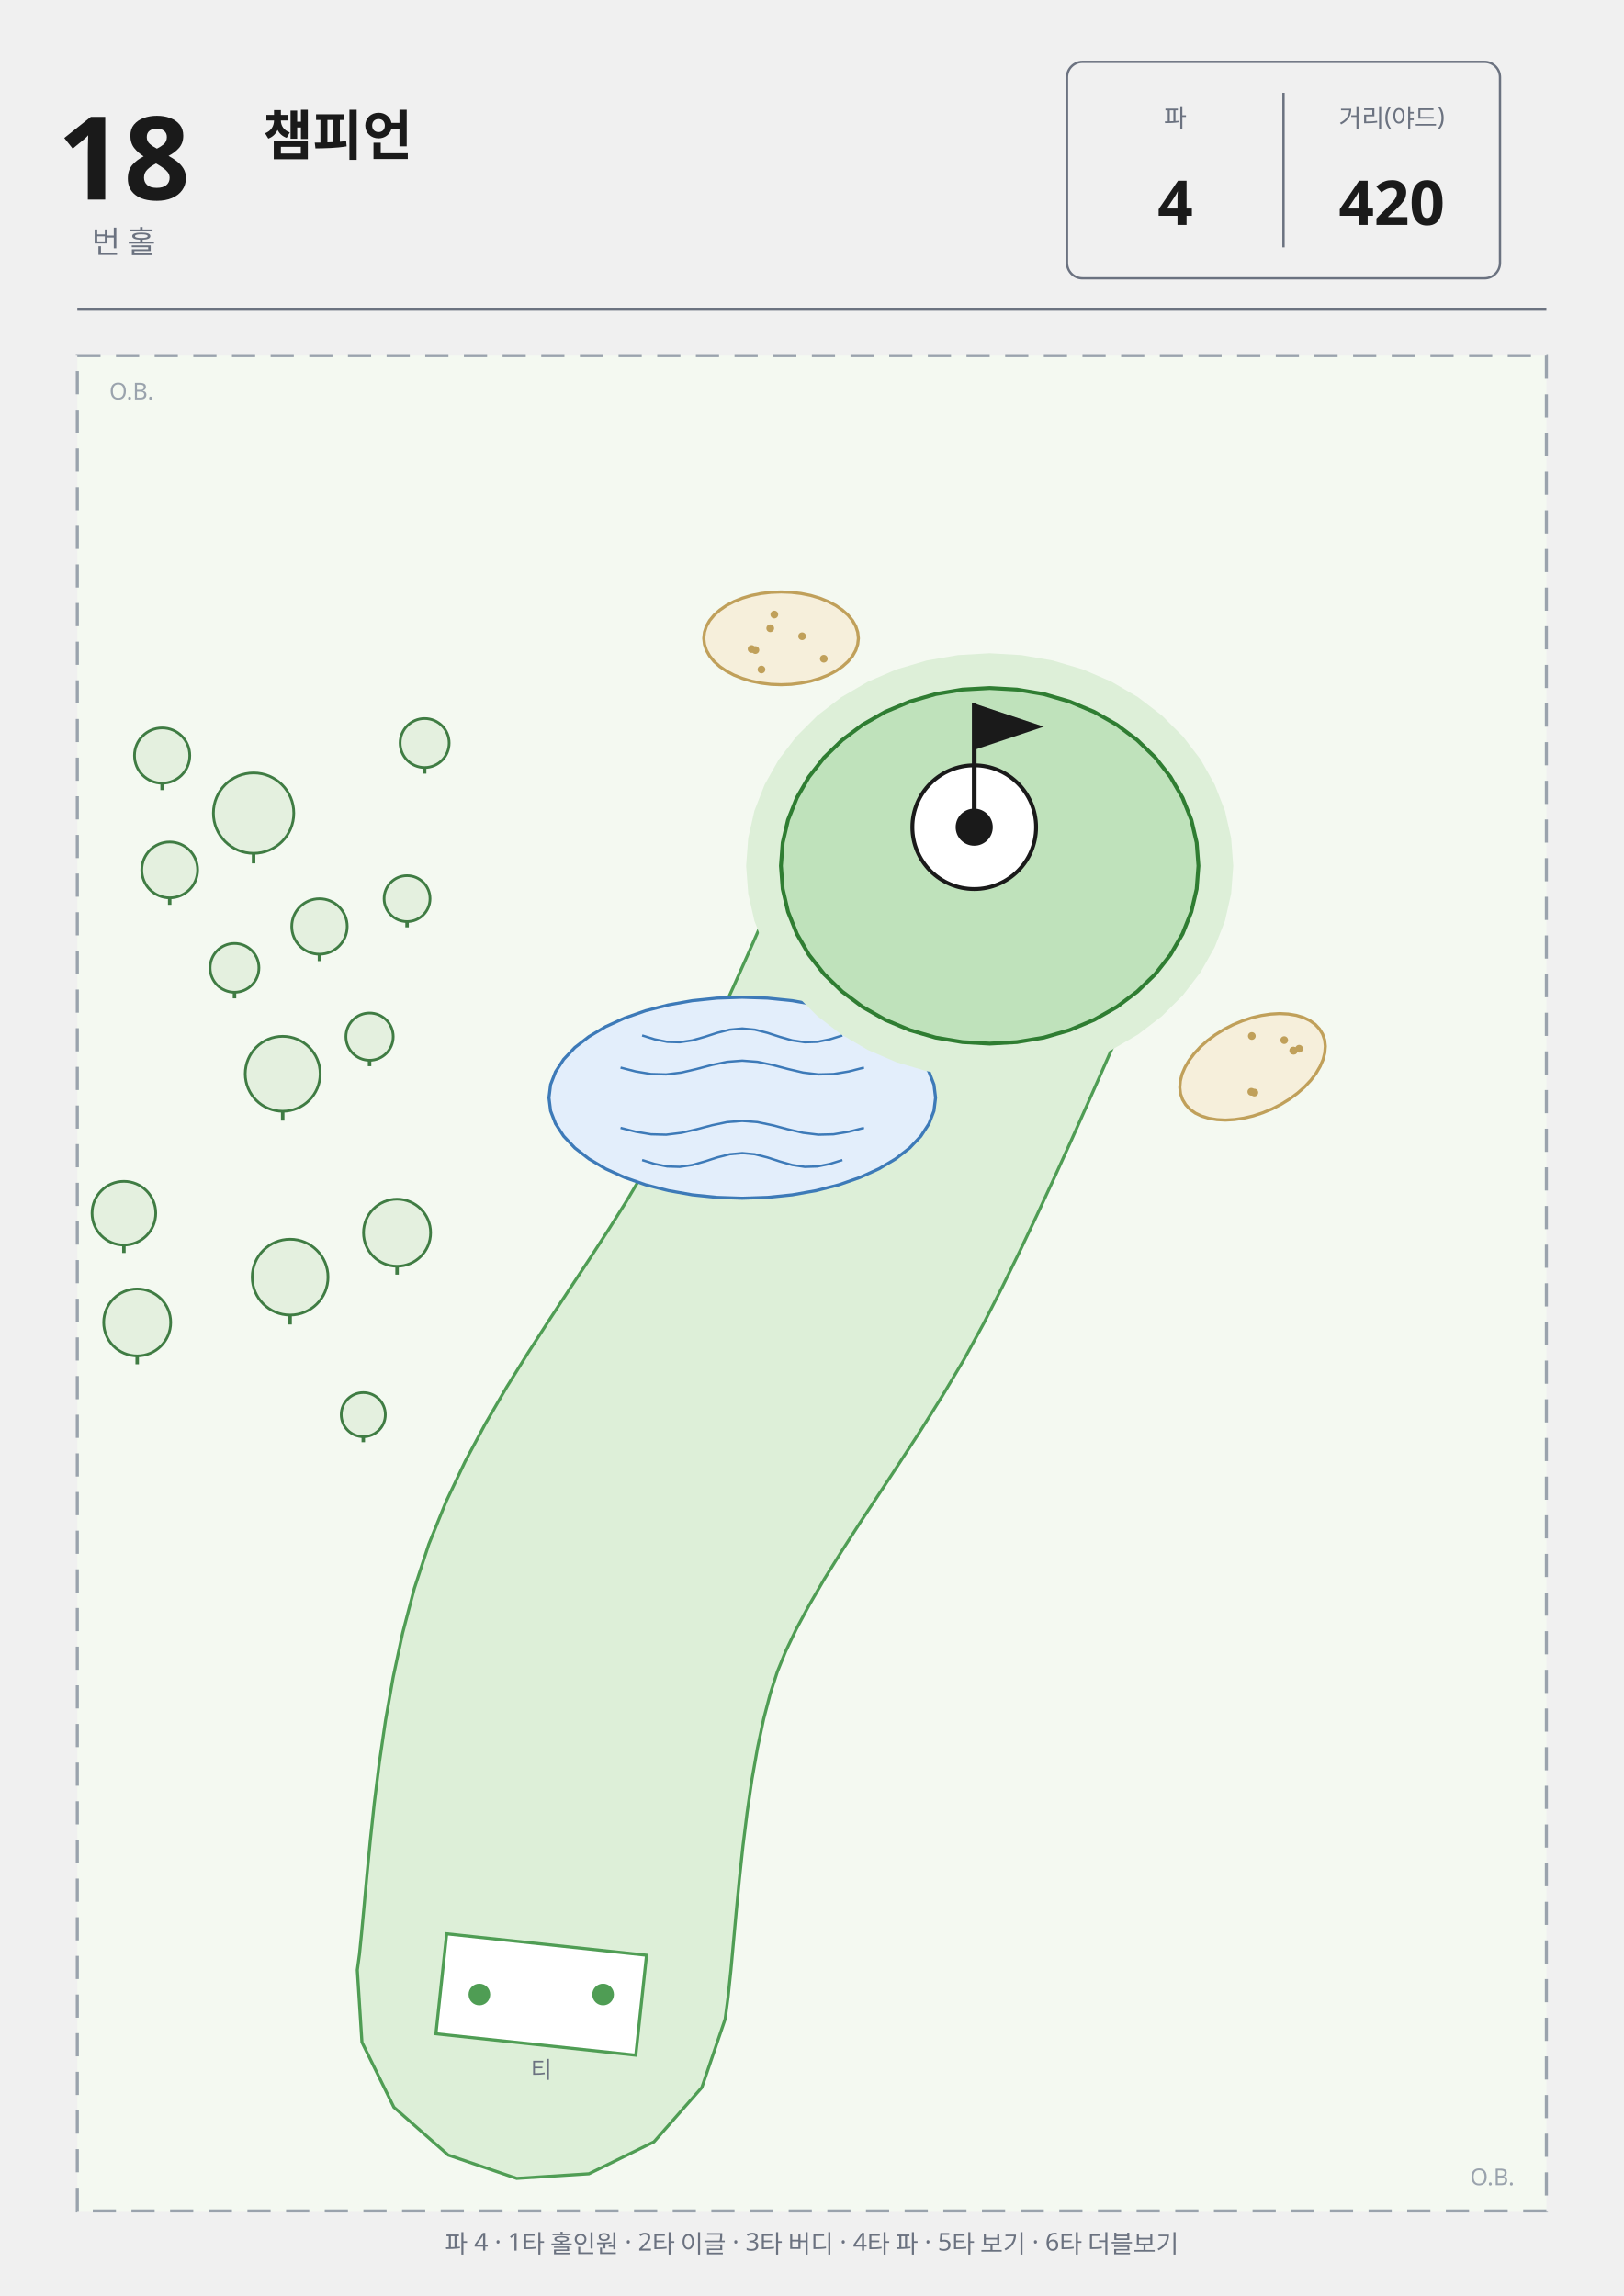
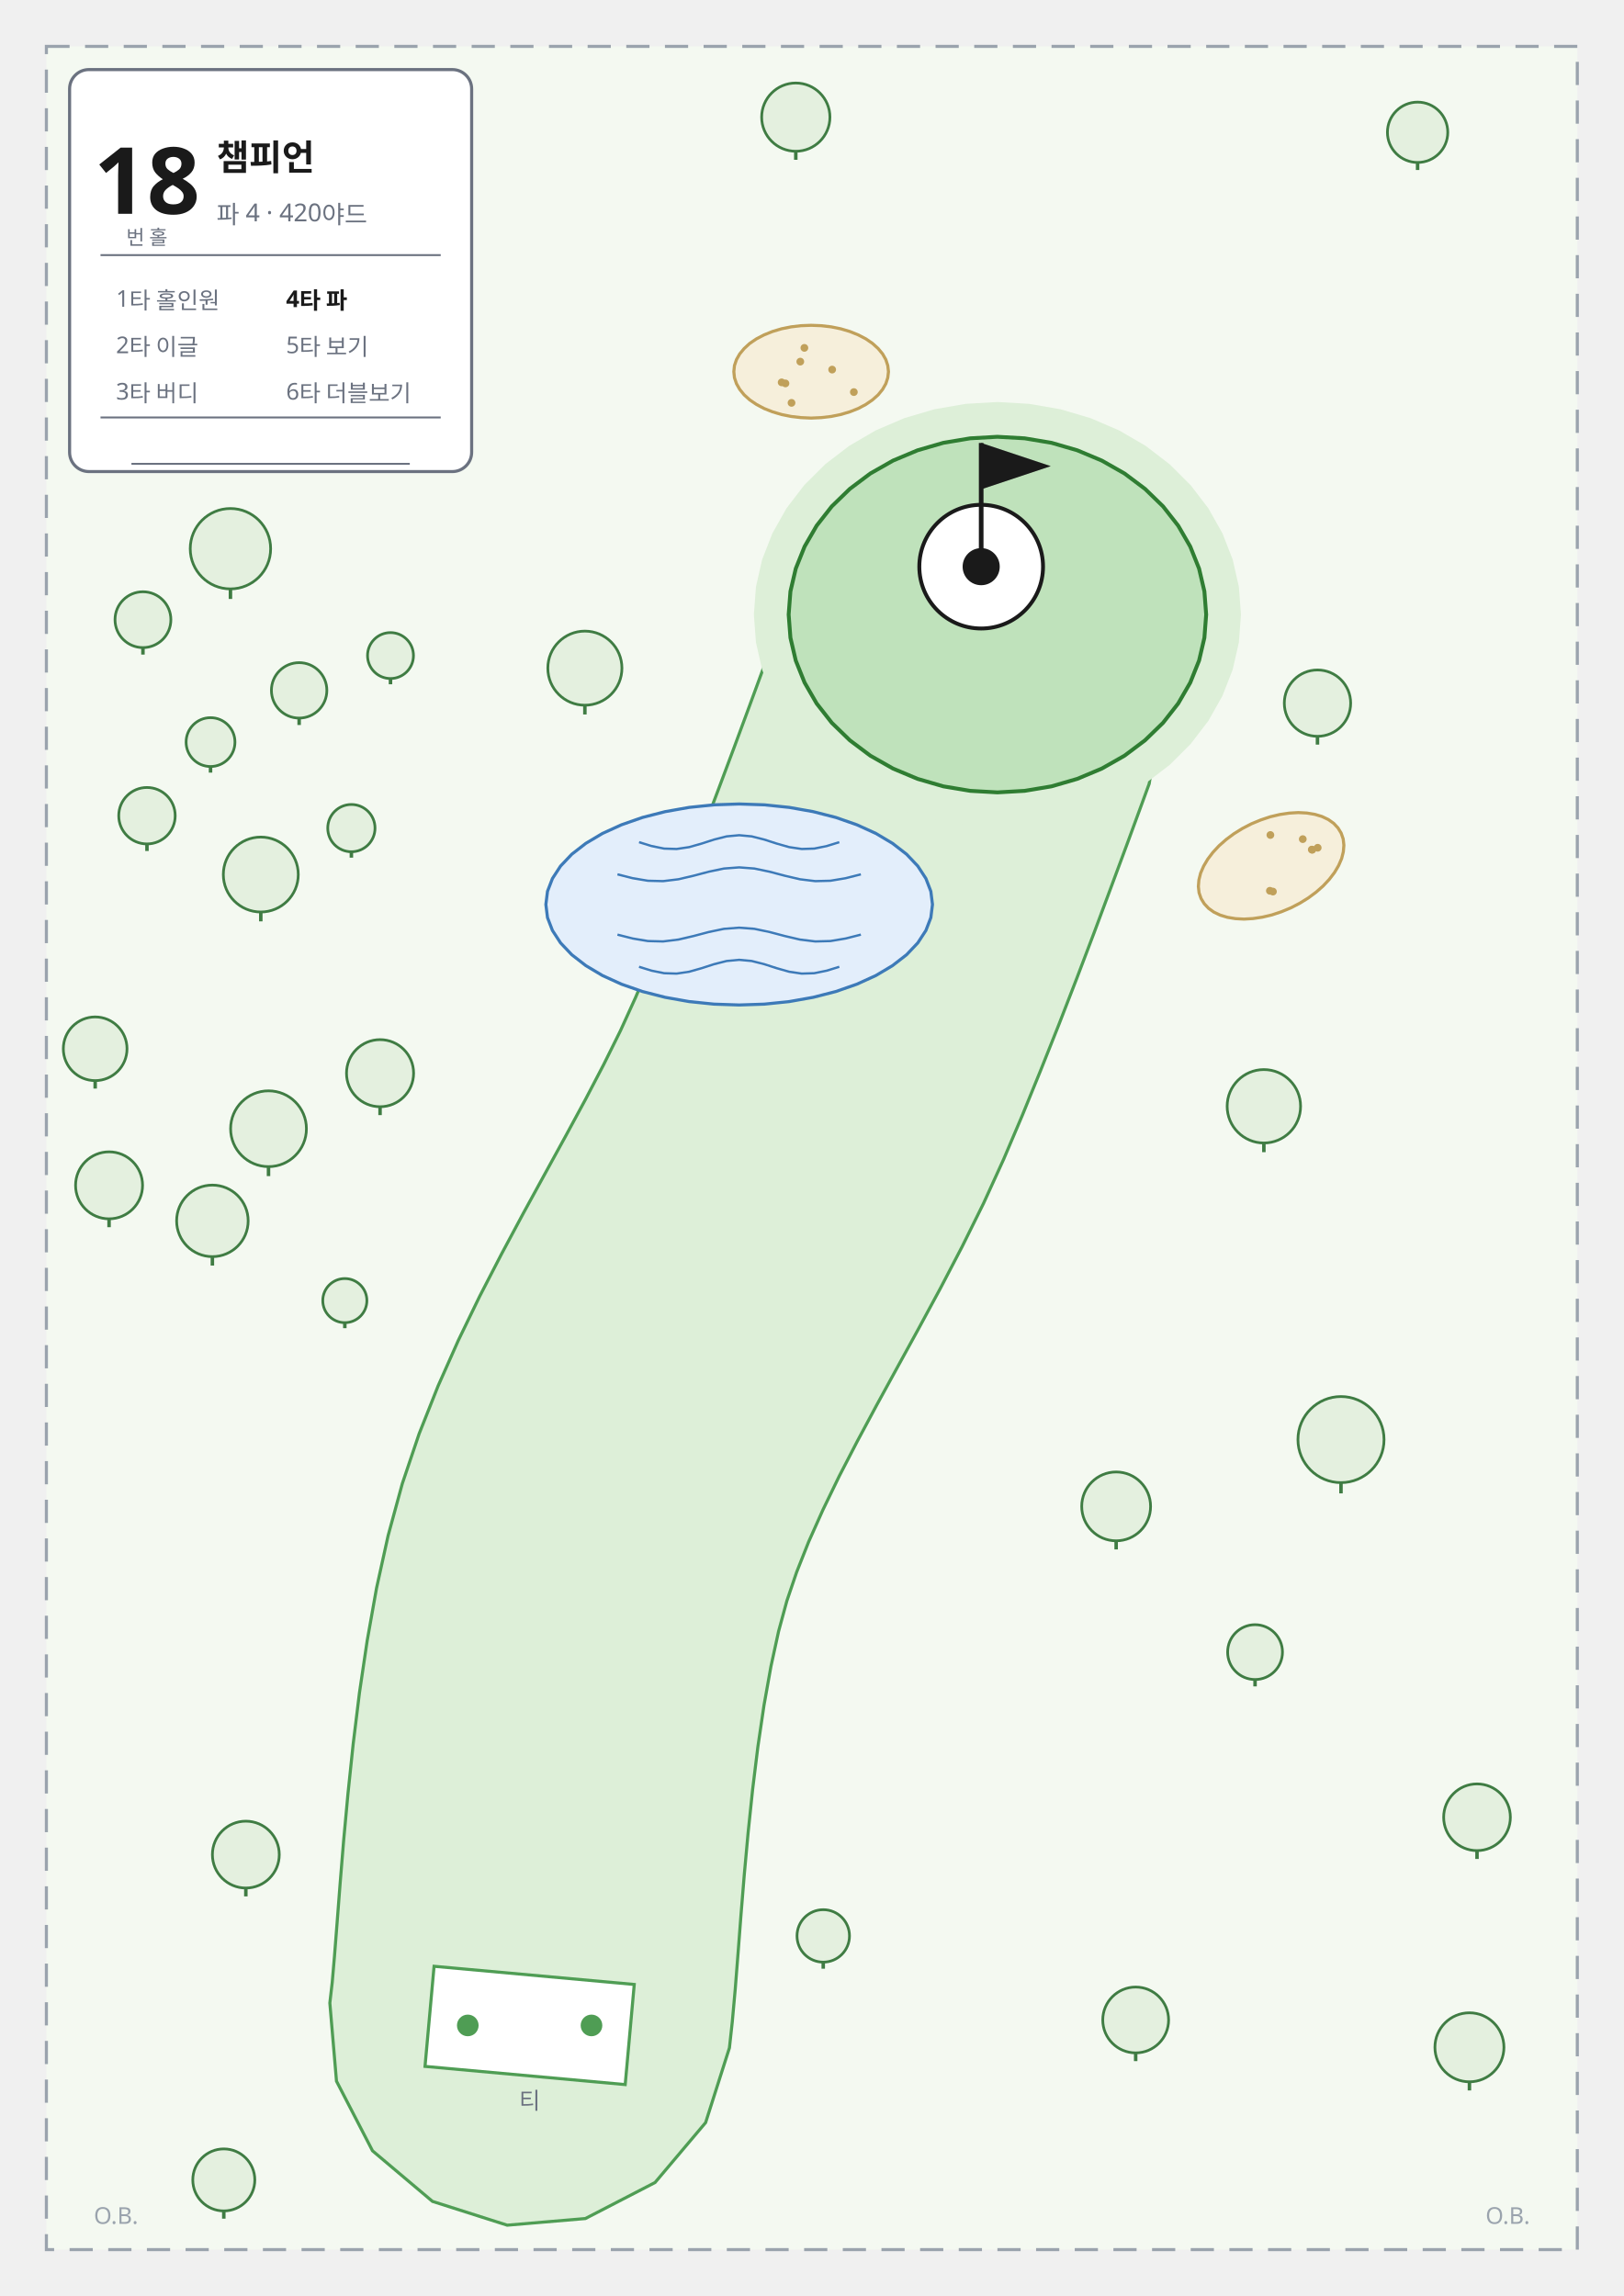
<svg xmlns="http://www.w3.org/2000/svg" width="210mm" height="297mm" viewBox="0 0 210 297" font-family="Noto Sans KR">
  <g id="pc-art" fill="#1a1a1a" stroke="none">
-     <text x="16" y="20" font-size="15" dominant-baseline="central" text-anchor="middle" font-weight="bold">18</text>
-     <text x="16" y="31" font-size="4" dominant-baseline="central" fill="#6b7280" text-anchor="middle">번 홀</text>
-     <text x="34" y="17" font-size="7" dominant-baseline="central" text-anchor="start" font-weight="bold">챔피언</text>
-     <rect x="138" y="8" width="56" height="28" fill="none" stroke="#6b7280" stroke-width="0.3" rx="2" />
-     <line x1="166" y1="12" x2="166" y2="32" stroke="#6b7280" stroke-width="0.3" />
-     <text x="152" y="15" font-size="3.2" dominant-baseline="central" fill="#6b7280" text-anchor="middle">파</text>
-     <text x="152" y="26" font-size="8" dominant-baseline="central" fill="#1a1a1a" text-anchor="middle" font-weight="bold">4</text>
-     <text x="180" y="15" font-size="3.2" dominant-baseline="central" fill="#6b7280" text-anchor="middle">거리(야드)</text>
-     <text x="180" y="26" font-size="8" dominant-baseline="central" fill="#1a1a1a" text-anchor="middle" font-weight="bold">420</text>
-     <line x1="10" y1="40" x2="200" y2="40" stroke="#6b7280" stroke-width="0.4" />
-     <rect x="10" y="46" width="190" height="240" fill="#f4f9f1" stroke="#9aa3ad" stroke-width="0.4" stroke-dasharray="3 2" />
-     <text x="17" y="50.5" font-size="3" dominant-baseline="central" fill="#9aa3ad" text-anchor="middle">O.B.</text>
-     <text x="193" y="281.5" font-size="3" dominant-baseline="central" fill="#9aa3ad" text-anchor="middle">O.B.</text>
-     <path d="M46.21 254.83 L46.49 252.79 L46.75 250.2 L47.07 246.78 L47.44 242.72 L47.88 238.17 L48.41 233.23 L49.06 228 L49.86 222.55 L50.85 216.95 L52.07 211.25 L53.58 205.49 L55.46 199.76 L57.69 194.25 L60.16 189.05 L62.79 184.14 L65.51 179.47 L68.28 175.02 L71.03 170.76 L73.71 166.68 L76.3 162.77 L78.73 159.03 L80.97 155.47 L82.97 152.1 L84.78 148.8 L86.64 145.13 L88.65 141.02 L90.71 136.69 L92.78 132.22 L94.83 127.71 L96.82 123.25 L98.73 118.92 L100.46 114.99 L105.82 107.31 L113.71 102.27 L122.93 100.63 L132.08 102.65 L139.76 108.01 L144.8 115.91 L146.43 125.13 L144.42 134.27 L142.66 138.27 L140.68 142.75 L138.59 147.43 L136.41 152.23 L134.17 157.06 L131.89 161.86 L129.59 166.56 L127.22 171.2 L124.66 175.89 L121.93 180.48 L119.18 184.87 L116.44 189.08 L113.78 193.12 L111.22 196.99 L108.83 200.7 L106.63 204.23 L104.68 207.58 L102.99 210.72 L101.61 213.61 L100.54 216.24 L99.64 219.02 L98.77 222.34 L97.97 226.11 L97.25 230.19 L96.63 234.45 L96.09 238.77 L95.63 243.05 L95.23 247.21 L94.87 251.16 L94.53 254.87 L94.16 258.37 L93.79 261.17 L90.77 270.03 L84.58 277.06 L76.17 281.19 L66.83 281.79 L57.97 278.77 L50.94 272.58 L46.81 264.17 Z" fill="#ddefd8" stroke="#4f9d54" stroke-width="0.4" />
-     <path d="M121 142 L120.79 143.7 L120.15 145.36 L119.1 146.97 L117.65 148.5 L115.83 149.91 L113.68 151.19 L111.22 152.31 L108.5 153.26 L105.57 154.01 L102.47 154.56 L99.26 154.89 L96 155 L92.74 154.89 L89.53 154.56 L86.43 154.01 L83.5 153.26 L80.78 152.31 L78.32 151.19 L76.17 149.91 L74.35 148.5 L72.9 146.97 L71.85 145.36 L71.21 143.7 L71 142 L71.21 140.3 L71.85 138.64 L72.9 137.03 L74.35 135.5 L76.17 134.09 L78.32 132.81 L80.78 131.69 L83.5 130.74 L86.43 129.99 L89.53 129.44 L92.74 129.11 L96 129 L99.26 129.11 L102.47 129.44 L105.57 129.99 L108.5 130.74 L111.22 131.69 L113.68 132.81 L115.83 134.09 L117.65 135.5 L119.1 137.03 L120.15 138.64 L120.79 140.3 Z" fill="#e3eefb" stroke="#3d7ab8" stroke-width="0.4" />
-     <path d="M83.05 133.94 L84.67 134.44 L86.29 134.77 L87.91 134.82 L89.53 134.58 L91.15 134.12 L92.76 133.6 L94.38 133.19 L96 133.04 L97.62 133.19 L99.24 133.6 L100.85 134.12 L102.47 134.58 L104.09 134.82 L105.71 134.77 L107.33 134.44 L108.95 133.94" fill="none" stroke="#3d7ab8" stroke-width="0.3" />
-     <path d="M80.26 138.1 L82.23 138.6 L84.2 138.93 L86.16 138.98 L88.13 138.74 L90.1 138.28 L92.07 137.76 L94.03 137.35 L96 137.2 L97.97 137.35 L99.93 137.76 L101.9 138.28 L103.87 138.74 L105.84 138.98 L107.8 138.93 L109.77 138.6 L111.74 138.1" fill="none" stroke="#3d7ab8" stroke-width="0.3" />
-     <path d="M80.26 145.9 L82.23 146.4 L84.2 146.73 L86.16 146.78 L88.13 146.54 L90.1 146.08 L92.07 145.56 L94.03 145.15 L96 145 L97.97 145.15 L99.93 145.56 L101.9 146.08 L103.87 146.54 L105.84 146.78 L107.8 146.73 L109.77 146.4 L111.74 145.9" fill="none" stroke="#3d7ab8" stroke-width="0.3" />
-     <path d="M83.05 150.06 L84.67 150.56 L86.29 150.89 L87.91 150.94 L89.53 150.7 L91.15 150.24 L92.76 149.72 L94.38 149.31 L96 149.16 L97.62 149.31 L99.24 149.72 L100.85 150.24 L102.47 150.7 L104.09 150.94 L105.71 150.89 L107.33 150.56 L108.95 150.06" fill="none" stroke="#3d7ab8" stroke-width="0.3" />
-     <path d="M159.5 112 L159.23 115.59 L158.43 119.12 L157.1 122.52 L155.28 125.75 L152.99 128.74 L150.27 131.45 L147.18 133.82 L143.75 135.82 L140.05 137.41 L136.15 138.56 L132.11 139.26 L128 139.5 L123.89 139.26 L119.85 138.56 L115.95 137.41 L112.25 135.82 L108.82 133.82 L105.73 131.45 L103.01 128.74 L100.72 125.75 L98.9 122.52 L97.57 119.12 L96.77 115.59 L96.5 112 L96.77 108.41 L97.57 104.88 L98.9 101.48 L100.72 98.25 L103.01 95.26 L105.73 92.55 L108.82 90.18 L112.25 88.18 L115.95 86.59 L119.85 85.44 L123.89 84.74 L128 84.5 L132.11 84.74 L136.15 85.44 L140.05 86.59 L143.75 88.18 L147.18 90.18 L150.27 92.55 L152.99 95.26 L155.28 98.25 L157.1 101.48 L158.43 104.88 L159.23 108.41 Z" fill="#ddefd8" stroke="none" />
-     <path d="M155 112 L154.77 115 L154.08 117.95 L152.94 120.8 L151.38 123.5 L149.42 126 L147.09 128.26 L144.44 130.25 L141.5 131.92 L138.33 133.25 L134.99 134.22 L131.52 134.8 L128 135 L124.48 134.8 L121.01 134.22 L117.67 133.25 L114.5 131.92 L111.56 130.25 L108.91 128.26 L106.58 126 L104.62 123.5 L103.06 120.8 L101.92 117.95 L101.23 115 L101 112 L101.23 109 L101.92 106.05 L103.06 103.2 L104.62 100.5 L106.58 98 L108.91 95.74 L111.56 93.75 L114.5 92.08 L117.67 90.75 L121.01 89.78 L124.48 89.2 L128 89 L131.52 89.2 L134.99 89.78 L138.33 90.75 L141.5 92.08 L144.44 93.75 L147.09 95.74 L149.42 98 L151.38 100.5 L152.94 103.2 L154.08 106.05 L154.77 109 Z" fill="#bfe2bb" stroke="#2f7d32" stroke-width="0.5" />
-     <path d="M171.06 133.77 L171.32 134.52 L171.41 135.33 L171.34 136.18 L171.12 137.06 L170.73 137.96 L170.2 138.86 L169.53 139.74 L168.73 140.6 L167.81 141.41 L166.8 142.16 L165.7 142.84 L164.54 143.44 L163.33 143.94 L162.1 144.35 L160.87 144.64 L159.66 144.82 L158.49 144.89 L157.38 144.83 L156.35 144.66 L155.42 144.38 L154.6 143.99 L153.9 143.49 L153.35 142.9 L152.94 142.23 L152.68 141.48 L152.59 140.67 L152.66 139.82 L152.88 138.94 L153.27 138.04 L153.8 137.14 L154.47 136.26 L155.27 135.4 L156.19 134.59 L157.2 133.84 L158.3 133.16 L159.46 132.56 L160.67 132.06 L161.9 131.65 L163.13 131.36 L164.34 131.18 L165.51 131.11 L166.62 131.17 L167.65 131.34 L168.58 131.62 L169.4 132.01 L170.1 132.51 L170.65 133.1 Z" fill="#f6efdb" stroke="#c0a05a" stroke-width="0.4" />
-     <circle cx="161.905" cy="134.011" r="0.5" fill="#c0a05a" stroke="none" />
-     <circle cx="167.258" cy="135.901" r="0.5" fill="#c0a05a" stroke="none" />
-     <circle cx="168.023" cy="135.662" r="0.5" fill="#c0a05a" stroke="none" />
-     <circle cx="166.093" cy="134.546" r="0.5" fill="#c0a05a" stroke="none" />
-     <circle cx="167.332" cy="135.918" r="0.5" fill="#c0a05a" stroke="none" />
-     <circle cx="162.233" cy="141.33" r="0.5" fill="#c0a05a" stroke="none" />
-     <circle cx="161.841" cy="141.227" r="0.5" fill="#c0a05a" stroke="none" />
-     <path d="M111.02 82.57 L110.93 83.35 L110.68 84.12 L110.26 84.86 L109.68 85.57 L108.95 86.22 L108.09 86.81 L107.11 87.33 L106.02 87.76 L104.85 88.11 L103.61 88.36 L102.33 88.52 L101.02 88.57 L99.72 88.52 L98.43 88.36 L97.19 88.11 L96.02 87.76 L94.93 87.33 L93.95 86.81 L93.09 86.22 L92.36 85.57 L91.78 84.86 L91.36 84.12 L91.11 83.35 L91.02 82.57 L91.11 81.78 L91.36 81.01 L91.78 80.27 L92.36 79.57 L93.09 78.92 L93.95 78.32 L94.93 77.81 L96.02 77.37 L97.19 77.02 L98.43 76.77 L99.72 76.62 L101.02 76.57 L102.33 76.62 L103.61 76.77 L104.85 77.02 L106.02 77.37 L107.11 77.81 L108.09 78.32 L108.95 78.92 L109.68 79.57 L110.26 80.27 L110.68 81.01 L110.93 81.78 Z" fill="#f6efdb" stroke="#c0a05a" stroke-width="0.4" />
-     <circle cx="106.544" cy="85.209" r="0.5" fill="#c0a05a" stroke="none" />
-     <circle cx="103.739" cy="82.301" r="0.5" fill="#c0a05a" stroke="none" />
-     <circle cx="99.618" cy="81.27" r="0.5" fill="#c0a05a" stroke="none" />
-     <circle cx="97.207" cy="83.954" r="0.5" fill="#c0a05a" stroke="none" />
-     <circle cx="100.146" cy="79.491" r="0.5" fill="#c0a05a" stroke="none" />
-     <circle cx="97.699" cy="84.088" r="0.5" fill="#c0a05a" stroke="none" />
-     <circle cx="98.484" cy="86.604" r="0.5" fill="#c0a05a" stroke="none" />
-     <line x1="17.744" y1="173.446" x2="17.744" y2="176.479" stroke="#3f7c43" stroke-width="0.45" />
-     <circle cx="17.744" cy="171.063" r="4.333" fill="#e4f0df" stroke="#3f7c43" stroke-width="0.35" />
-     <line x1="47.797" y1="135.779" x2="47.797" y2="137.919" stroke="#3f7c43" stroke-width="0.45" />
-     <circle cx="47.797" cy="134.098" r="3.057" fill="#e4f0df" stroke="#3f7c43" stroke-width="0.35" />
-     <line x1="37.52" y1="167.902" x2="37.52" y2="171.333" stroke="#3f7c43" stroke-width="0.45" />
-     <circle cx="37.52" cy="165.206" r="4.902" fill="#e4f0df" stroke="#3f7c43" stroke-width="0.35" />
-     <line x1="36.563" y1="141.566" x2="36.563" y2="144.958" stroke="#3f7c43" stroke-width="0.45" />
-     <circle cx="36.563" cy="138.901" r="4.846" fill="#e4f0df" stroke="#3f7c43" stroke-width="0.35" />
-     <line x1="21.947" y1="114.514" x2="21.947" y2="117.042" stroke="#3f7c43" stroke-width="0.45" />
-     <circle cx="21.947" cy="112.527" r="3.612" fill="#e4f0df" stroke="#3f7c43" stroke-width="0.35" />
-     <line x1="41.319" y1="121.814" x2="41.319" y2="124.324" stroke="#3f7c43" stroke-width="0.45" />
-     <circle cx="41.319" cy="119.842" r="3.585" fill="#e4f0df" stroke="#3f7c43" stroke-width="0.35" />
-     <line x1="46.985" y1="184.561" x2="46.985" y2="186.557" stroke="#3f7c43" stroke-width="0.45" />
-     <circle cx="46.985" cy="182.993" r="2.852" fill="#e4f0df" stroke="#3f7c43" stroke-width="0.35" />
-     <line x1="32.798" y1="108.043" x2="32.798" y2="111.682" stroke="#3f7c43" stroke-width="0.45" />
-     <circle cx="32.798" cy="105.183" r="5.199" fill="#e4f0df" stroke="#3f7c43" stroke-width="0.35" />
-     <line x1="30.329" y1="126.933" x2="30.329" y2="129.144" stroke="#3f7c43" stroke-width="0.45" />
-     <circle cx="30.329" cy="125.195" r="3.159" fill="#e4f0df" stroke="#3f7c43" stroke-width="0.35" />
-     <line x1="20.968" y1="99.702" x2="20.968" y2="102.206" stroke="#3f7c43" stroke-width="0.45" />
-     <circle cx="20.968" cy="97.735" r="3.576" fill="#e4f0df" stroke="#3f7c43" stroke-width="0.35" />
-     <line x1="52.648" y1="117.875" x2="52.648" y2="119.954" stroke="#3f7c43" stroke-width="0.45" />
-     <circle cx="52.648" cy="116.241" r="2.97" fill="#e4f0df" stroke="#3f7c43" stroke-width="0.35" />
-     <line x1="51.354" y1="161.844" x2="51.354" y2="164.882" stroke="#3f7c43" stroke-width="0.45" />
-     <circle cx="51.354" cy="159.458" r="4.339" fill="#e4f0df" stroke="#3f7c43" stroke-width="0.35" />
-     <line x1="16.023" y1="159.197" x2="16.023" y2="162.08" stroke="#3f7c43" stroke-width="0.45" />
-     <circle cx="16.023" cy="156.932" r="4.119" fill="#e4f0df" stroke="#3f7c43" stroke-width="0.35" />
-     <line x1="54.92" y1="97.86" x2="54.92" y2="100.079" stroke="#3f7c43" stroke-width="0.45" />
-     <circle cx="54.92" cy="96.116" r="3.17" fill="#e4f0df" stroke="#3f7c43" stroke-width="0.35" />
-     <path d="M56.38 263.08 L57.77 250.15 L83.62 252.92 L82.23 265.85 Z" fill="#ffffff" stroke="#4f9d54" stroke-width="0.4" />
-     <circle cx="62" cy="258" r="1.4" fill="#4f9d54" stroke="none" />
-     <circle cx="78" cy="258" r="1.4" fill="#4f9d54" stroke="none" />
-     <text x="70" y="267.5" font-size="3" dominant-baseline="central" fill="#6b7280" text-anchor="middle">티</text>
-     <circle cx="126" cy="107" r="8" fill="#ffffff" stroke="#1a1a1a" stroke-width="0.5" />
-     <circle cx="126" cy="107" r="2.4" fill="#1a1a1a" stroke="none" />
-     <line x1="126" y1="107" x2="126" y2="91" stroke="#1a1a1a" stroke-width="0.6" />
-     <path d="M126 91 L135 94 L126 97 Z" fill="#1a1a1a" stroke="none" />
-     <text x="105" y="290" font-size="3.2" dominant-baseline="central" fill="#6b7280" text-anchor="middle">파 4 · 1타 홀인원 · 2타 이글 · 3타 버디 · 4타 파 · 5타 보기 · 6타 더블보기</text>
+     <rect x="6" y="6" width="198" height="285" fill="#f4f9f1" stroke="#9aa3ad" stroke-width="0.4" stroke-dasharray="3 2" />
+     <text x="15" y="286.5" font-size="3" dominant-baseline="central" fill="#9aa3ad" text-anchor="middle">O.B.</text>
+     <text x="195" y="286.5" font-size="3" dominant-baseline="central" fill="#9aa3ad" text-anchor="middle">O.B.</text>
+     <path d="M42.66 259.1 L42.97 256.42 L43.26 253.03 L43.6 248.69 L43.99 243.64 L44.45 238.02 L45.01 231.96 L45.68 225.58 L46.49 218.97 L47.49 212.23 L48.7 205.43 L50.2 198.63 L52.03 191.92 L54.21 185.46 L56.66 179.28 L59.29 173.36 L62.04 167.68 L64.86 162.22 L67.68 156.95 L70.46 151.87 L73.15 146.97 L75.71 142.24 L78.08 137.7 L80.24 133.34 L82.2 129.03 L84.2 124.32 L86.33 119.1 L88.51 113.61 L90.7 107.97 L92.85 102.29 L94.95 96.68 L96.96 91.25 L98.85 86.1 L99.8 83.51 L105.08 74.85 L113.27 68.86 L123.13 66.47 L133.15 68.03 L141.82 73.31 L147.8 81.5 L150.2 91.36 L148.63 101.38 L147.67 104.01 L145.75 109.24 L143.68 114.82 L141.51 120.64 L139.25 126.59 L136.93 132.58 L134.57 138.51 L132.21 144.3 L129.8 149.97 L127.21 155.65 L124.44 161.25 L121.63 166.64 L118.82 171.84 L116.06 176.87 L113.4 181.73 L110.88 186.43 L108.54 190.95 L106.44 195.29 L104.59 199.43 L103.03 203.37 L101.77 207.08 L100.7 211.01 L99.71 215.56 L98.81 220.59 L98.02 225.95 L97.34 231.48 L96.76 237.04 L96.26 242.51 L95.83 247.77 L95.45 252.73 L95.09 257.32 L94.71 261.53 L94.34 264.9 L91.26 274.57 L84.72 282.32 L75.71 286.98 L65.6 287.84 L55.93 284.76 L48.18 278.22 L43.52 269.21 Z" fill="#ddefd8" stroke="#4f9d54" stroke-width="0.4" />
+     <path d="M120.6 117 L120.39 118.7 L119.75 120.36 L118.7 121.97 L117.25 123.5 L115.43 124.91 L113.28 126.19 L110.82 127.31 L108.1 128.26 L105.17 129.01 L102.07 129.56 L98.86 129.89 L95.6 130 L92.34 129.89 L89.13 129.56 L86.03 129.01 L83.1 128.26 L80.38 127.31 L77.92 126.19 L75.77 124.91 L73.95 123.5 L72.5 121.97 L71.45 120.36 L70.81 118.7 L70.6 117 L70.81 115.3 L71.45 113.64 L72.5 112.03 L73.95 110.5 L75.77 109.09 L77.92 107.81 L80.38 106.69 L83.1 105.74 L86.03 104.99 L89.13 104.44 L92.34 104.11 L95.6 104 L98.86 104.11 L102.07 104.44 L105.17 104.99 L108.1 105.74 L110.82 106.69 L113.28 107.81 L115.43 109.09 L117.25 110.5 L118.7 112.03 L119.75 113.64 L120.39 115.3 Z" fill="#e3eefb" stroke="#3d7ab8" stroke-width="0.4" />
+     <path d="M82.65 108.94 L84.27 109.44 L85.89 109.77 L87.51 109.82 L89.13 109.58 L90.75 109.12 L92.36 108.6 L93.98 108.19 L95.6 108.04 L97.22 108.19 L98.84 108.6 L100.45 109.12 L102.07 109.58 L103.69 109.82 L105.31 109.77 L106.93 109.44 L108.55 108.94" fill="none" stroke="#3d7ab8" stroke-width="0.3" />
+     <path d="M79.86 113.1 L81.83 113.6 L83.8 113.93 L85.76 113.98 L87.73 113.74 L89.7 113.28 L91.67 112.76 L93.63 112.35 L95.6 112.2 L97.57 112.35 L99.53 112.76 L101.5 113.28 L103.47 113.74 L105.44 113.98 L107.4 113.93 L109.37 113.6 L111.34 113.1" fill="none" stroke="#3d7ab8" stroke-width="0.3" />
+     <path d="M79.86 120.9 L81.83 121.4 L83.8 121.73 L85.76 121.78 L87.73 121.54 L89.7 121.08 L91.67 120.56 L93.63 120.15 L95.6 120 L97.57 120.15 L99.53 120.56 L101.5 121.08 L103.47 121.54 L105.44 121.78 L107.4 121.73 L109.37 121.4 L111.34 120.9" fill="none" stroke="#3d7ab8" stroke-width="0.3" />
+     <path d="M82.65 125.06 L84.27 125.56 L85.89 125.89 L87.51 125.94 L89.13 125.7 L90.75 125.24 L92.36 124.72 L93.98 124.31 L95.6 124.16 L97.22 124.31 L98.84 124.72 L100.45 125.24 L102.07 125.7 L103.69 125.94 L105.31 125.89 L106.93 125.56 L108.55 125.06" fill="none" stroke="#3d7ab8" stroke-width="0.3" />
+     <path d="M160.5 79.5 L160.23 83.09 L159.43 86.62 L158.1 90.02 L156.28 93.25 L153.99 96.24 L151.27 98.95 L148.18 101.32 L144.75 103.32 L141.05 104.91 L137.15 106.06 L133.11 106.76 L129 107 L124.89 106.76 L120.85 106.06 L116.95 104.91 L113.25 103.32 L109.82 101.32 L106.73 98.95 L104.01 96.24 L101.72 93.25 L99.9 90.02 L98.57 86.62 L97.77 83.09 L97.5 79.5 L97.77 75.91 L98.57 72.38 L99.9 68.98 L101.72 65.75 L104.01 62.76 L106.73 60.05 L109.82 57.68 L113.25 55.68 L116.95 54.09 L120.85 52.94 L124.89 52.24 L129 52 L133.11 52.24 L137.15 52.94 L141.05 54.09 L144.75 55.68 L148.18 57.68 L151.27 60.05 L153.99 62.76 L156.28 65.75 L158.1 68.98 L159.43 72.38 L160.23 75.91 Z" fill="#ddefd8" stroke="none" />
+     <path d="M156 79.5 L155.77 82.5 L155.08 85.45 L153.94 88.3 L152.38 91 L150.42 93.5 L148.09 95.76 L145.44 97.75 L142.5 99.42 L139.33 100.75 L135.99 101.72 L132.52 102.3 L129 102.5 L125.48 102.3 L122.01 101.72 L118.67 100.75 L115.5 99.42 L112.56 97.75 L109.91 95.76 L107.58 93.5 L105.62 91 L104.06 88.3 L102.92 85.45 L102.23 82.5 L102 79.5 L102.23 76.5 L102.92 73.55 L104.06 70.7 L105.62 68 L107.58 65.5 L109.91 63.24 L112.56 61.25 L115.5 59.58 L118.67 58.25 L122.01 57.28 L125.48 56.7 L129 56.5 L132.52 56.7 L135.99 57.28 L139.33 58.25 L142.5 59.58 L145.44 61.25 L148.09 63.24 L150.42 65.5 L152.38 68 L153.94 70.7 L155.08 73.55 L155.77 76.5 Z" fill="#bfe2bb" stroke="#2f7d32" stroke-width="0.5" />
+     <path d="M173.46 107.77 L173.72 108.52 L173.81 109.33 L173.74 110.18 L173.52 111.06 L173.13 111.96 L172.6 112.86 L171.93 113.74 L171.13 114.6 L170.21 115.41 L169.2 116.16 L168.1 116.84 L166.94 117.44 L165.73 117.94 L164.5 118.35 L163.27 118.64 L162.06 118.82 L160.89 118.89 L159.78 118.83 L158.75 118.66 L157.82 118.38 L157 117.99 L156.3 117.49 L155.75 116.9 L155.34 116.23 L155.08 115.48 L154.99 114.67 L155.06 113.82 L155.28 112.94 L155.67 112.04 L156.2 111.14 L156.87 110.26 L157.67 109.4 L158.59 108.59 L159.6 107.84 L160.7 107.16 L161.86 106.56 L163.07 106.06 L164.3 105.65 L165.53 105.36 L166.74 105.18 L167.91 105.11 L169.02 105.17 L170.05 105.34 L170.98 105.62 L171.8 106.01 L172.5 106.51 L173.05 107.1 Z" fill="#f6efdb" stroke="#c0a05a" stroke-width="0.4" />
+     <circle cx="164.305" cy="108.011" r="0.5" fill="#c0a05a" stroke="none" />
+     <circle cx="169.658" cy="109.901" r="0.5" fill="#c0a05a" stroke="none" />
+     <circle cx="170.423" cy="109.662" r="0.5" fill="#c0a05a" stroke="none" />
+     <circle cx="168.493" cy="108.546" r="0.5" fill="#c0a05a" stroke="none" />
+     <circle cx="169.732" cy="109.918" r="0.5" fill="#c0a05a" stroke="none" />
+     <circle cx="164.633" cy="115.33" r="0.5" fill="#c0a05a" stroke="none" />
+     <circle cx="164.241" cy="115.227" r="0.5" fill="#c0a05a" stroke="none" />
+     <path d="M114.91 48.08 L114.82 48.86 L114.57 49.63 L114.15 50.37 L113.57 51.08 L112.84 51.73 L111.98 52.32 L111 52.84 L109.91 53.27 L108.73 53.62 L107.5 53.87 L106.21 54.02 L104.91 54.08 L103.6 54.02 L102.32 53.87 L101.08 53.62 L99.91 53.27 L98.82 52.84 L97.84 52.32 L96.97 51.73 L96.25 51.08 L95.67 50.37 L95.25 49.63 L94.99 48.86 L94.91 48.08 L94.99 47.29 L95.25 46.52 L95.67 45.78 L96.25 45.08 L96.97 44.42 L97.84 43.83 L98.82 43.32 L99.91 42.88 L101.08 42.53 L102.32 42.28 L103.6 42.13 L104.91 42.08 L106.21 42.13 L107.5 42.28 L108.73 42.53 L109.91 42.88 L111 43.32 L111.98 43.83 L112.84 44.42 L113.57 45.08 L114.15 45.78 L114.57 46.52 L114.82 47.29 Z" fill="#f6efdb" stroke="#c0a05a" stroke-width="0.4" />
+     <circle cx="110.432" cy="50.717" r="0.5" fill="#c0a05a" stroke="none" />
+     <circle cx="107.626" cy="47.809" r="0.5" fill="#c0a05a" stroke="none" />
+     <circle cx="103.505" cy="46.778" r="0.5" fill="#c0a05a" stroke="none" />
+     <circle cx="101.095" cy="49.462" r="0.5" fill="#c0a05a" stroke="none" />
+     <circle cx="104.034" cy="44.999" r="0.5" fill="#c0a05a" stroke="none" />
+     <circle cx="101.587" cy="49.596" r="0.5" fill="#c0a05a" stroke="none" />
+     <circle cx="102.371" cy="52.112" r="0.5" fill="#c0a05a" stroke="none" />
+     <line x1="14.105" y1="155.712" x2="14.105" y2="158.744" stroke="#3f7c43" stroke-width="0.45" />
+     <circle cx="14.105" cy="153.329" r="4.333" fill="#e4f0df" stroke="#3f7c43" stroke-width="0.35" />
+     <line x1="45.446" y1="108.803" x2="45.446" y2="110.943" stroke="#3f7c43" stroke-width="0.45" />
+     <circle cx="45.446" cy="107.122" r="3.057" fill="#e4f0df" stroke="#3f7c43" stroke-width="0.35" />
+     <line x1="34.728" y1="148.703" x2="34.728" y2="152.135" stroke="#3f7c43" stroke-width="0.45" />
+     <circle cx="34.728" cy="146.008" r="4.902" fill="#e4f0df" stroke="#3f7c43" stroke-width="0.35" />
+     <line x1="27.469" y1="160.47" x2="27.469" y2="163.709" stroke="#3f7c43" stroke-width="0.45" />
+     <circle cx="27.469" cy="157.926" r="4.626" fill="#e4f0df" stroke="#3f7c43" stroke-width="0.35" />
+     <line x1="33.73" y1="115.791" x2="33.73" y2="119.183" stroke="#3f7c43" stroke-width="0.45" />
+     <circle cx="33.73" cy="113.126" r="4.846" fill="#e4f0df" stroke="#3f7c43" stroke-width="0.35" />
+     <line x1="18.488" y1="82.146" x2="18.488" y2="84.674" stroke="#3f7c43" stroke-width="0.45" />
+     <circle cx="18.488" cy="80.159" r="3.612" fill="#e4f0df" stroke="#3f7c43" stroke-width="0.35" />
+     <line x1="38.689" y1="91.275" x2="38.689" y2="93.784" stroke="#3f7c43" stroke-width="0.45" />
+     <circle cx="38.689" cy="89.303" r="3.585" fill="#e4f0df" stroke="#3f7c43" stroke-width="0.35" />
+     <line x1="44.598" y1="169.809" x2="44.598" y2="171.806" stroke="#3f7c43" stroke-width="0.45" />
+     <circle cx="44.598" cy="168.241" r="2.852" fill="#e4f0df" stroke="#3f7c43" stroke-width="0.35" />
+     <line x1="29.804" y1="73.839" x2="29.804" y2="77.478" stroke="#3f7c43" stroke-width="0.45" />
+     <circle cx="29.804" cy="70.979" r="5.199" fill="#e4f0df" stroke="#3f7c43" stroke-width="0.35" />
+     <line x1="27.229" y1="97.731" x2="27.229" y2="99.943" stroke="#3f7c43" stroke-width="0.45" />
+     <circle cx="27.229" cy="95.994" r="3.159" fill="#e4f0df" stroke="#3f7c43" stroke-width="0.35" />
+     <line x1="50.505" y1="86.435" x2="50.505" y2="88.515" stroke="#3f7c43" stroke-width="0.45" />
+     <circle cx="50.505" cy="84.802" r="2.97" fill="#e4f0df" stroke="#3f7c43" stroke-width="0.35" />
+     <line x1="49.154" y1="141.209" x2="49.154" y2="144.246" stroke="#3f7c43" stroke-width="0.45" />
+     <circle cx="49.154" cy="138.822" r="4.339" fill="#e4f0df" stroke="#3f7c43" stroke-width="0.35" />
+     <line x1="12.309" y1="137.93" x2="12.309" y2="140.813" stroke="#3f7c43" stroke-width="0.45" />
+     <circle cx="12.309" cy="135.665" r="4.119" fill="#e4f0df" stroke="#3f7c43" stroke-width="0.35" />
+     <line x1="19.008" y1="107.524" x2="19.008" y2="110.079" stroke="#3f7c43" stroke-width="0.45" />
+     <circle cx="19.008" cy="105.516" r="3.651" fill="#e4f0df" stroke="#3f7c43" stroke-width="0.35" />
+     <line x1="102.923" y1="17.581" x2="102.923" y2="20.671" stroke="#3f7c43" stroke-width="0.45" />
+     <circle cx="102.923" cy="15.153" r="4.414" fill="#e4f0df" stroke="#3f7c43" stroke-width="0.35" />
+     <line x1="146.882" y1="263.636" x2="146.882" y2="266.617" stroke="#3f7c43" stroke-width="0.45" />
+     <circle cx="146.882" cy="261.294" r="4.258" fill="#e4f0df" stroke="#3f7c43" stroke-width="0.35" />
+     <line x1="144.356" y1="197.309" x2="144.356" y2="200.426" stroke="#3f7c43" stroke-width="0.45" />
+     <circle cx="144.356" cy="194.86" r="4.453" fill="#e4f0df" stroke="#3f7c43" stroke-width="0.35" />
+     <line x1="162.321" y1="215.661" x2="162.321" y2="218.143" stroke="#3f7c43" stroke-width="0.45" />
+     <circle cx="162.321" cy="213.71" r="3.546" fill="#e4f0df" stroke="#3f7c43" stroke-width="0.35" />
+     <line x1="191.028" y1="237.446" x2="191.028" y2="240.466" stroke="#3f7c43" stroke-width="0.45" />
+     <circle cx="191.028" cy="235.073" r="4.314" fill="#e4f0df" stroke="#3f7c43" stroke-width="0.35" />
+     <line x1="190.047" y1="267.285" x2="190.047" y2="270.409" stroke="#3f7c43" stroke-width="0.45" />
+     <circle cx="190.047" cy="264.83" r="4.463" fill="#e4f0df" stroke="#3f7c43" stroke-width="0.35" />
+     <line x1="183.344" y1="19.259" x2="183.344" y2="21.991" stroke="#3f7c43" stroke-width="0.45" />
+     <circle cx="183.344" cy="17.113" r="3.902" fill="#e4f0df" stroke="#3f7c43" stroke-width="0.35" />
+     <line x1="106.474" y1="252.287" x2="106.474" y2="254.662" stroke="#3f7c43" stroke-width="0.45" />
+     <circle cx="106.474" cy="250.421" r="3.393" fill="#e4f0df" stroke="#3f7c43" stroke-width="0.35" />
+     <line x1="75.645" y1="89.066" x2="75.645" y2="92.42" stroke="#3f7c43" stroke-width="0.45" />
+     <circle cx="75.645" cy="86.43" r="4.792" fill="#e4f0df" stroke="#3f7c43" stroke-width="0.35" />
+     <line x1="28.945" y1="284.19" x2="28.945" y2="286.997" stroke="#3f7c43" stroke-width="0.45" />
+     <circle cx="28.945" cy="281.984" r="4.011" fill="#e4f0df" stroke="#3f7c43" stroke-width="0.35" />
+     <line x1="170.396" y1="93.315" x2="170.396" y2="96.319" stroke="#3f7c43" stroke-width="0.45" />
+     <circle cx="170.396" cy="90.955" r="4.291" fill="#e4f0df" stroke="#3f7c43" stroke-width="0.35" />
+     <line x1="173.436" y1="189.28" x2="173.436" y2="193.177" stroke="#3f7c43" stroke-width="0.45" />
+     <circle cx="173.436" cy="186.218" r="5.567" fill="#e4f0df" stroke="#3f7c43" stroke-width="0.35" />
+     <line x1="31.795" y1="242.28" x2="31.795" y2="245.307" stroke="#3f7c43" stroke-width="0.45" />
+     <circle cx="31.795" cy="239.902" r="4.324" fill="#e4f0df" stroke="#3f7c43" stroke-width="0.35" />
+     <line x1="163.461" y1="145.716" x2="163.461" y2="149.039" stroke="#3f7c43" stroke-width="0.45" />
+     <circle cx="163.461" cy="143.104" r="4.748" fill="#e4f0df" stroke="#3f7c43" stroke-width="0.35" />
+     <path d="M54.97 267.3 L56.14 254.35 L82.03 256.7 L80.86 269.65 Z" fill="#ffffff" stroke="#4f9d54" stroke-width="0.4" />
+     <circle cx="60.5" cy="262" r="1.4" fill="#4f9d54" stroke="none" />
+     <circle cx="76.5" cy="262" r="1.4" fill="#4f9d54" stroke="none" />
+     <text x="68.5" y="271.5" font-size="3" dominant-baseline="central" fill="#6b7280" text-anchor="middle">티</text>
+     <circle cx="126.9" cy="73.3" r="8" fill="#ffffff" stroke="#1a1a1a" stroke-width="0.5" />
+     <circle cx="126.9" cy="73.3" r="2.4" fill="#1a1a1a" stroke="none" />
+     <line x1="126.9" y1="73.3" x2="126.9" y2="57.3" stroke="#1a1a1a" stroke-width="0.6" />
+     <path d="M126.9 57.3 L135.9 60.3 L126.9 63.3 Z" fill="#1a1a1a" stroke="none" />
+     <rect x="9" y="9" width="52" height="52" fill="#ffffff" stroke="#6b7280" stroke-width="0.4" rx="2.5" />
+     <text x="19" y="23" font-size="12" dominant-baseline="central" text-anchor="middle" font-weight="bold">18</text>
+     <text x="19" y="30.5" font-size="2.6" dominant-baseline="central" fill="#6b7280" text-anchor="middle">번 홀</text>
+     <text x="28" y="20" font-size="4.6" dominant-baseline="central" text-anchor="start" font-weight="bold">챔피언</text>
+     <text x="28" y="27.5" font-size="3.2" dominant-baseline="central" fill="#6b7280" text-anchor="start">파 4 · 420야드</text>
+     <line x1="13" y1="33" x2="57" y2="33" stroke="#6b7280" stroke-width="0.25" />
+     <line x1="13" y1="54" x2="57" y2="54" stroke="#6b7280" stroke-width="0.25" />
+     <text x="15" y="38.5" font-size="3" dominant-baseline="central" text-anchor="start" fill="#6b7280">1타 홀인원</text>
+     <text x="15" y="44.5" font-size="3" dominant-baseline="central" text-anchor="start" fill="#6b7280">2타 이글</text>
+     <text x="15" y="50.5" font-size="3" dominant-baseline="central" text-anchor="start" fill="#6b7280">3타 버디</text>
+     <text x="37" y="38.5" font-size="3" dominant-baseline="central" text-anchor="start" font-weight="bold" fill="#1a1a1a">4타 파</text>
+     <text x="37" y="44.5" font-size="3" dominant-baseline="central" text-anchor="start" fill="#6b7280">5타 보기</text>
+     <text x="37" y="50.5" font-size="3" dominant-baseline="central" text-anchor="start" fill="#6b7280">6타 더블보기</text>
+     <line x1="17" y1="60" x2="53" y2="60" stroke="#6b7280" stroke-width="0.25" />
  </g>
  <g id="pc-slot" />
</svg>
